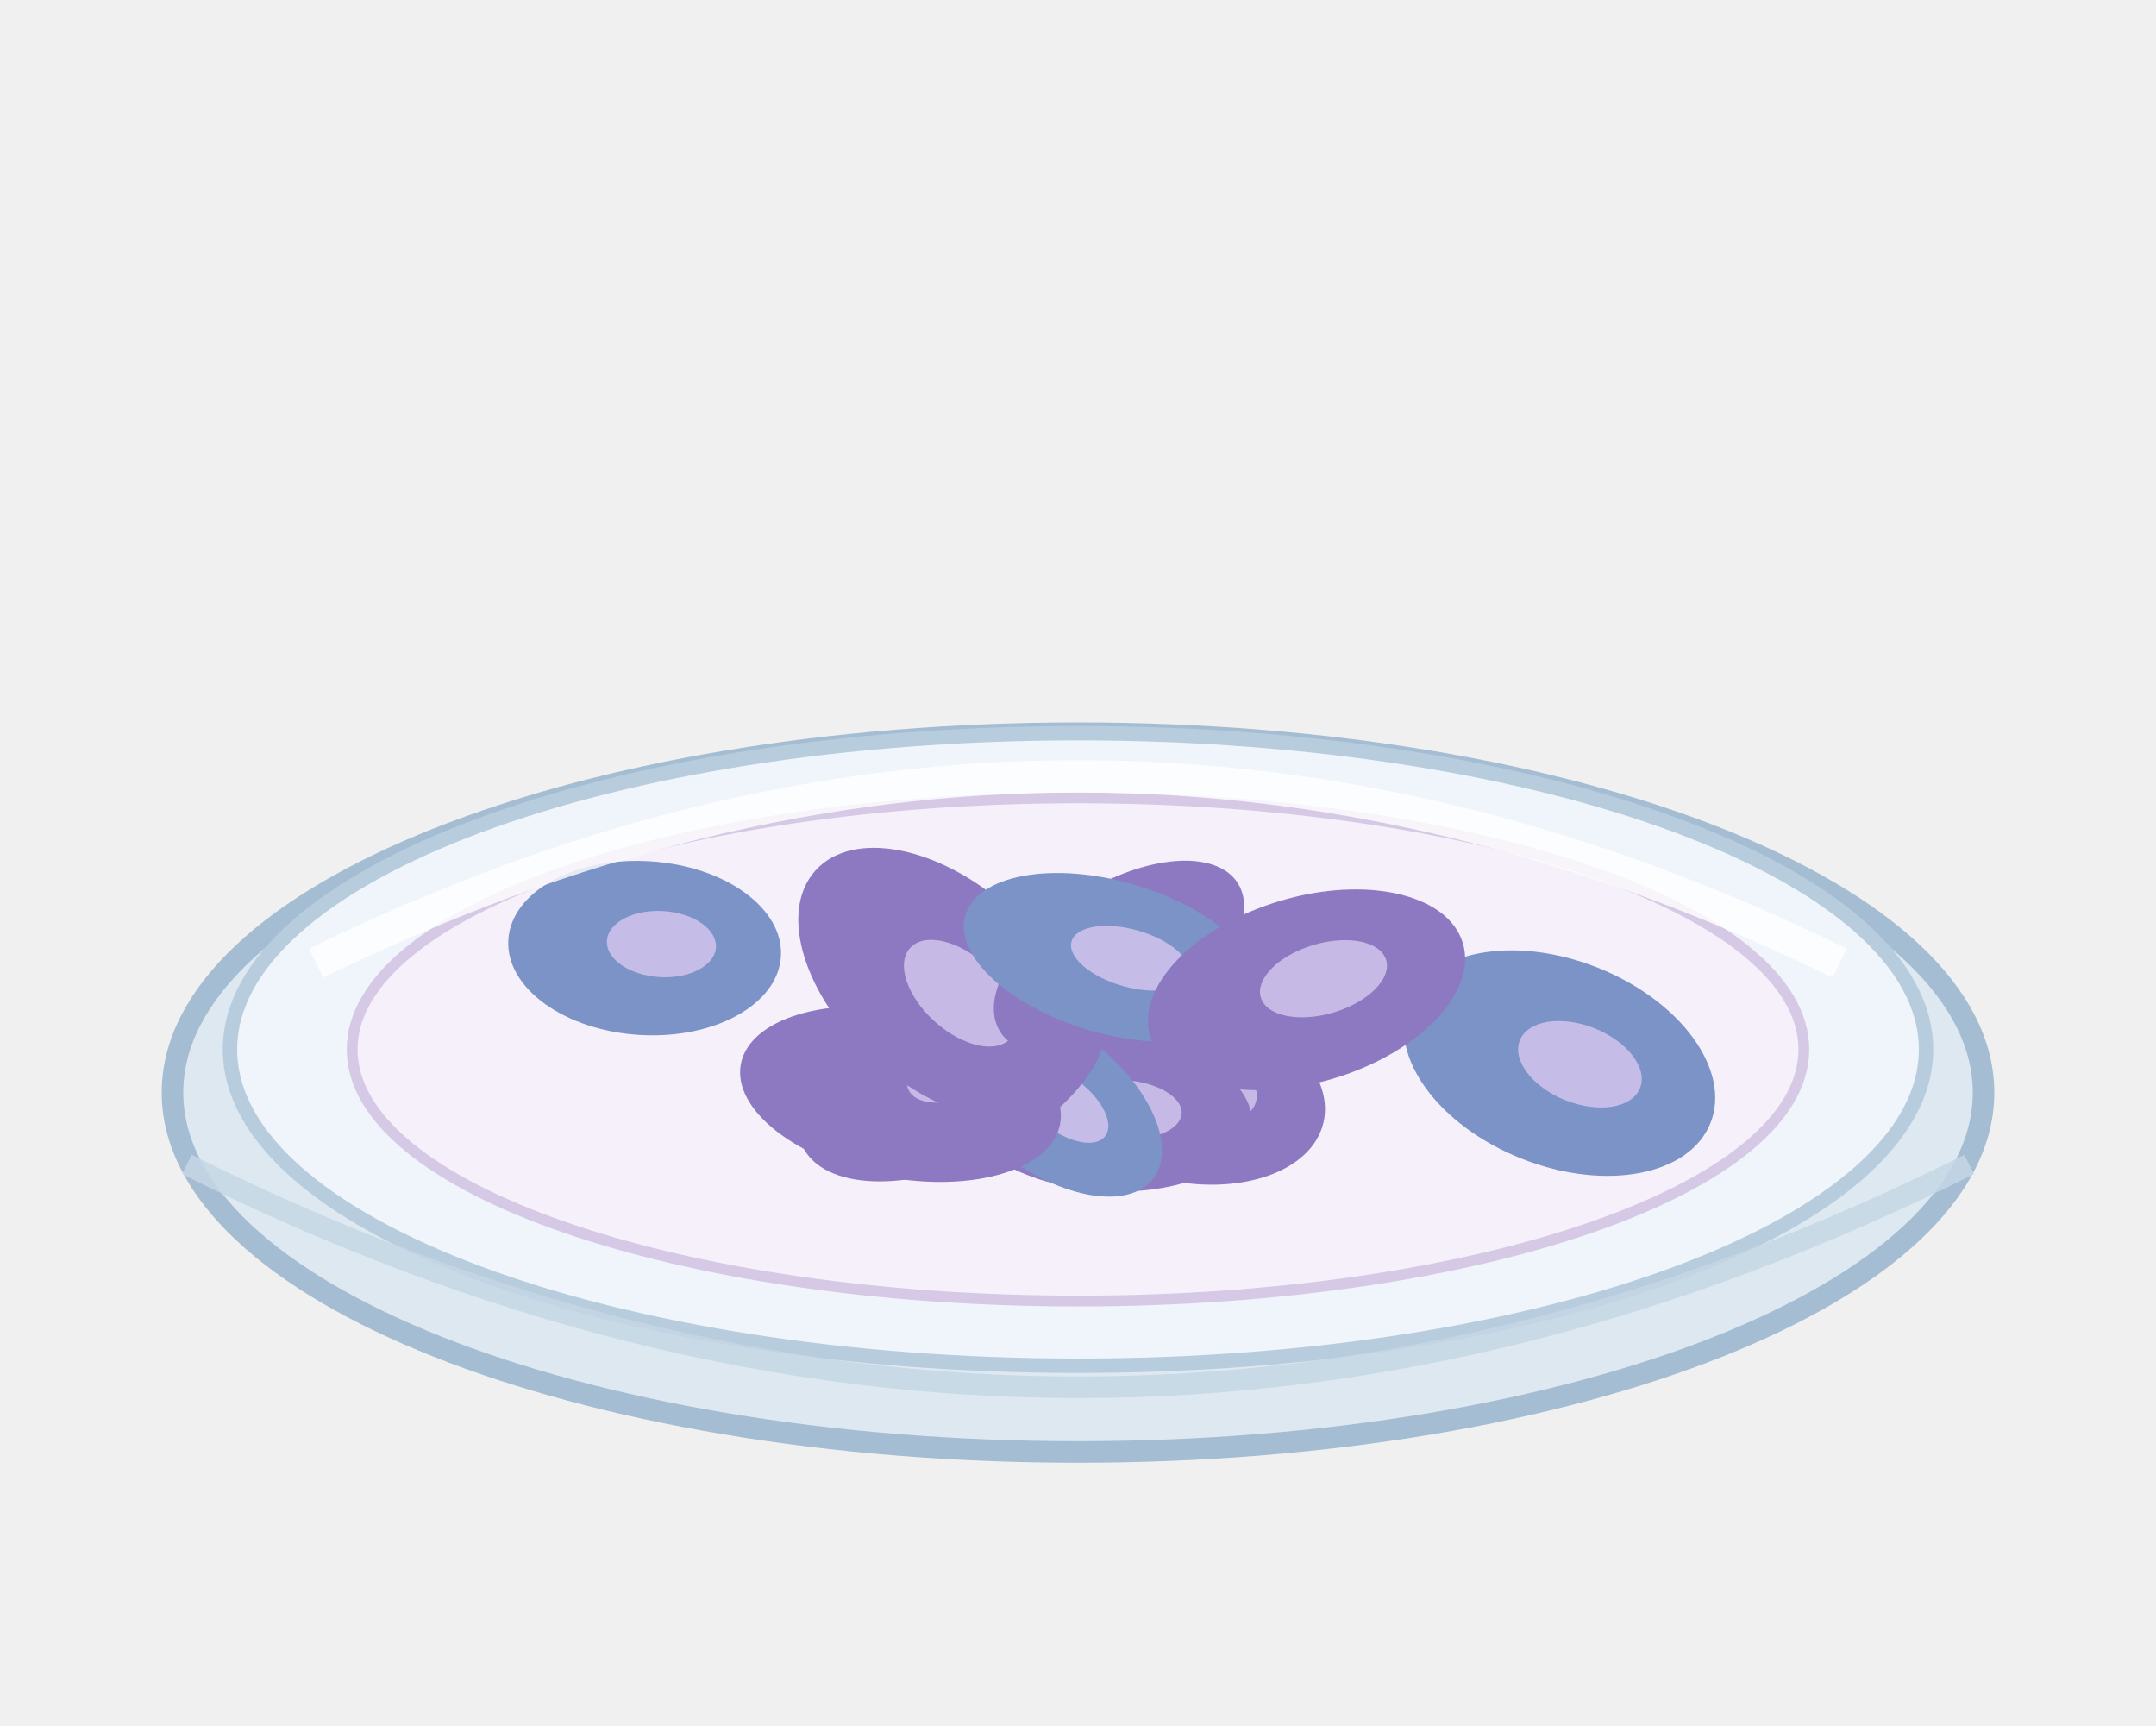
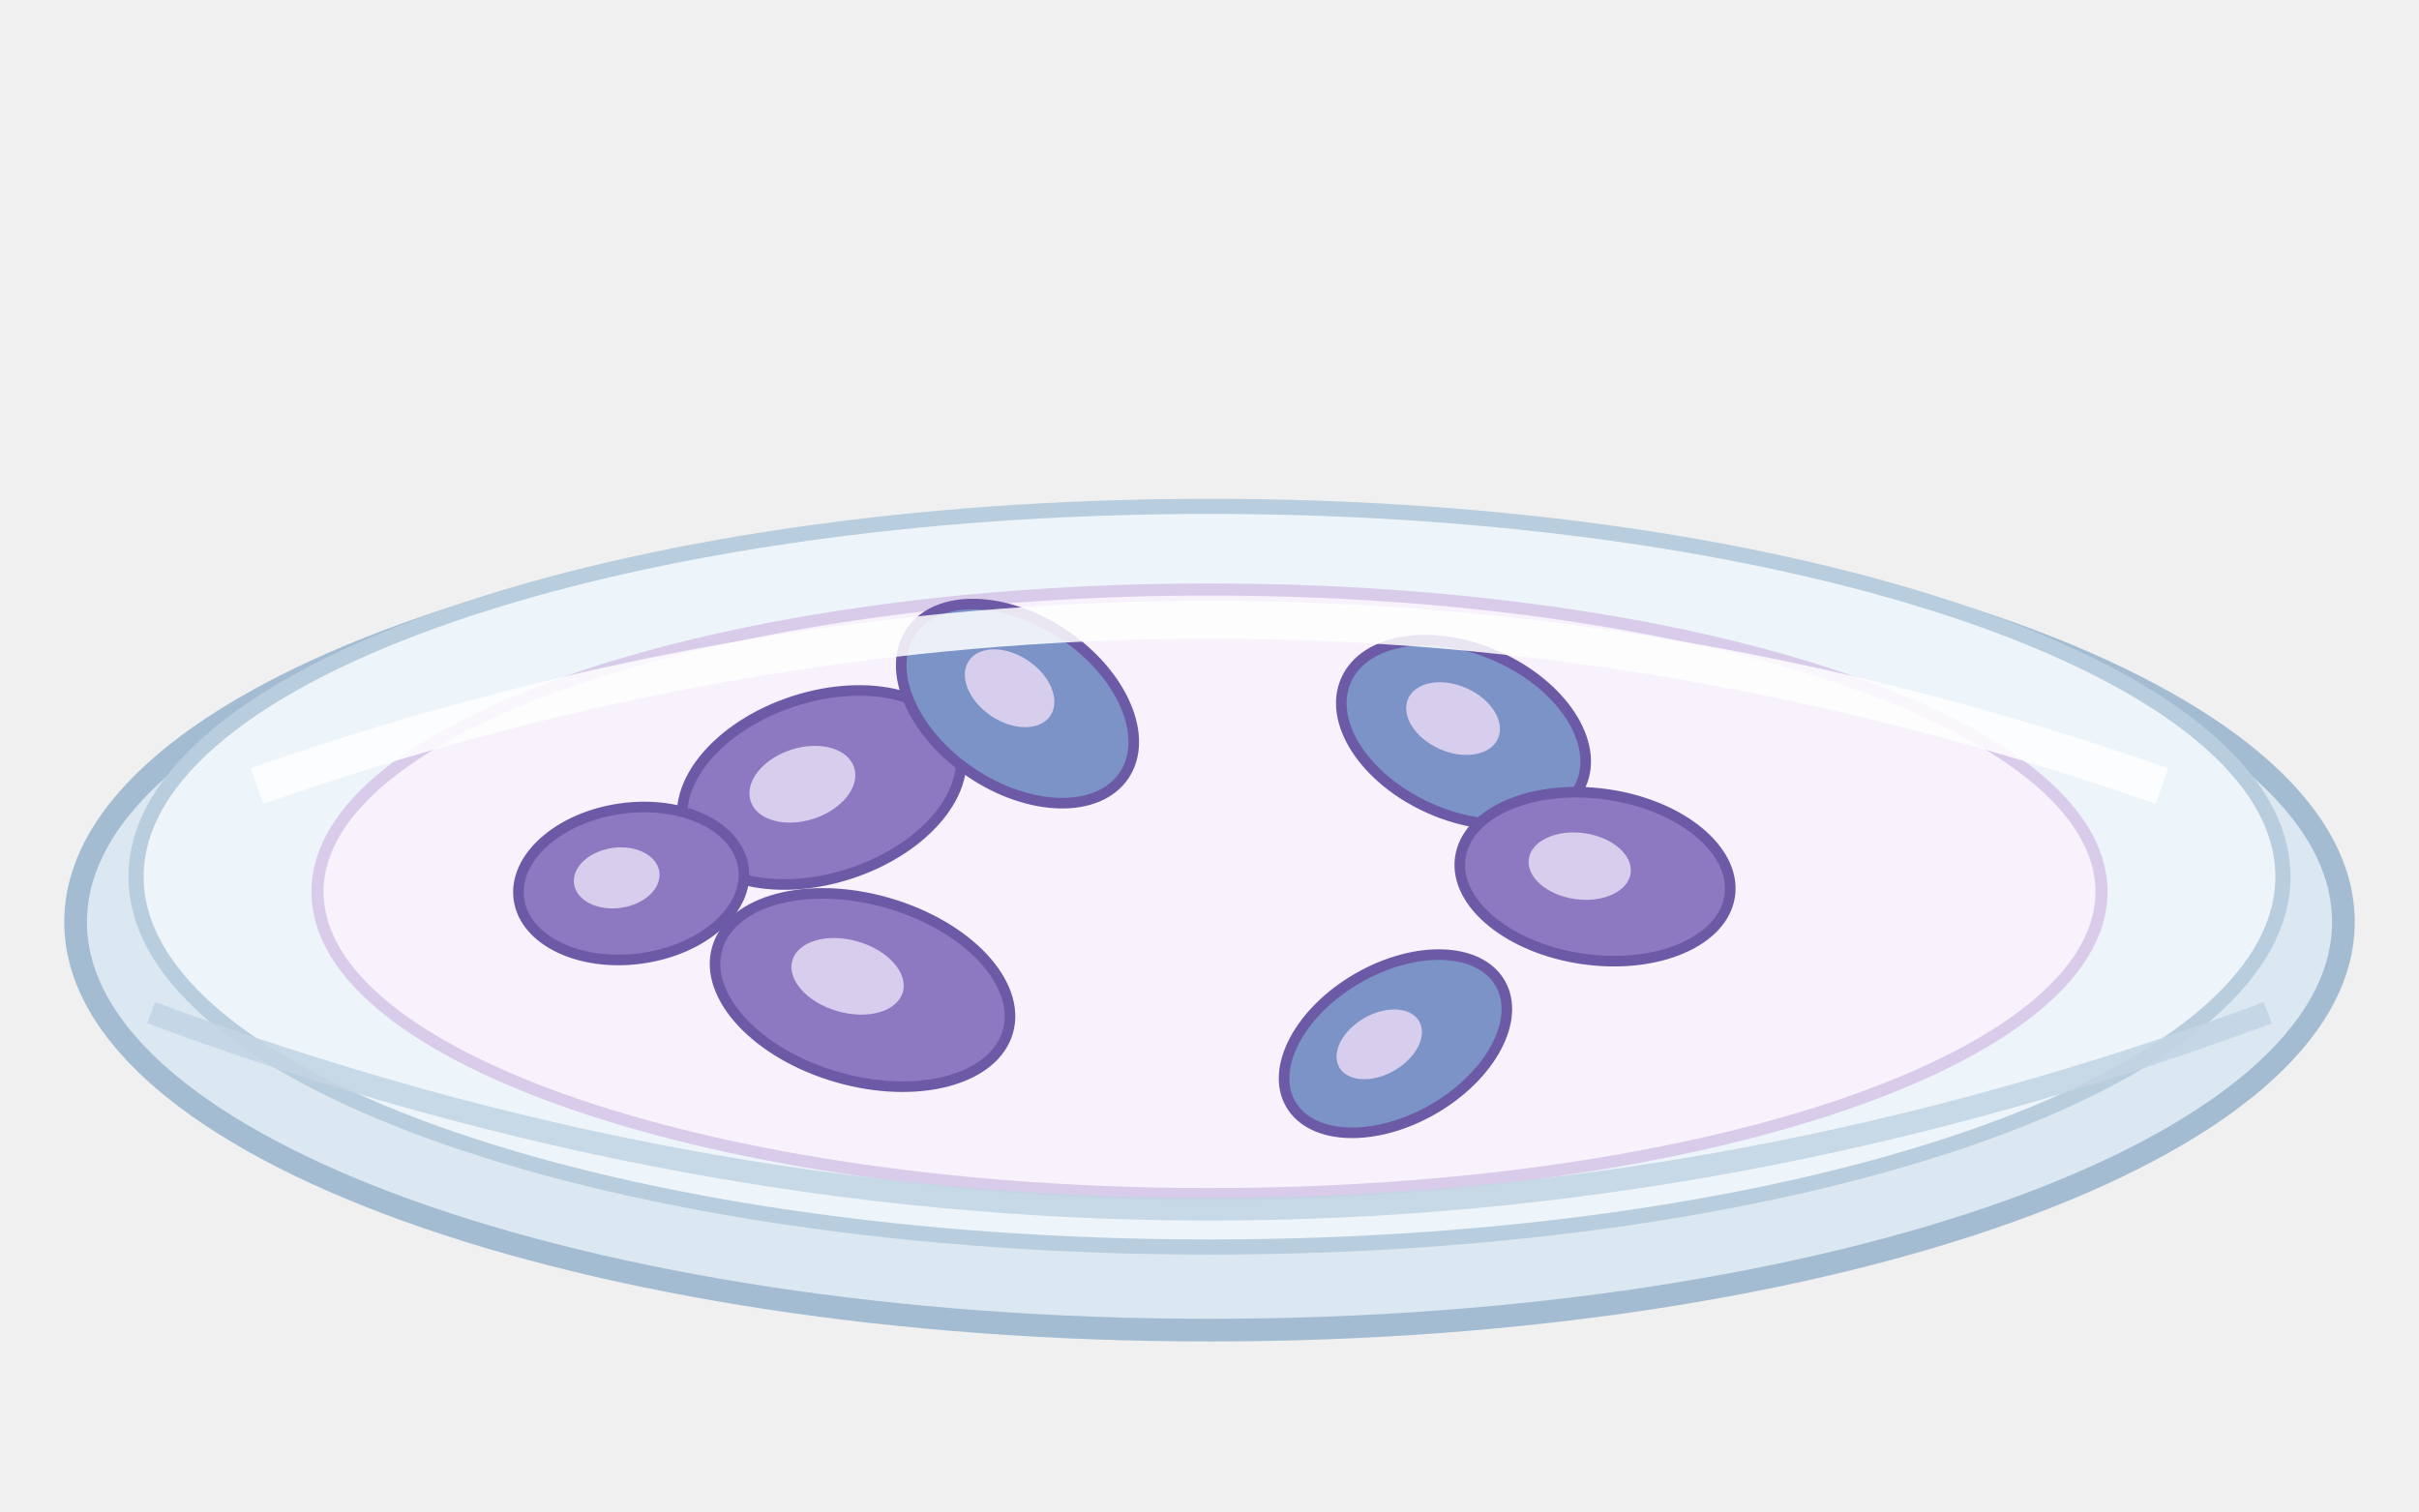
- <svg xmlns="http://www.w3.org/2000/svg" width="300" height="240" viewBox="0 0 300 240">
-   <ellipse cx="150" cy="152" rx="126" ry="50" fill="#dde8f1" stroke="#a5bdd2" stroke-width="3" />
-   <ellipse cx="150" cy="146" rx="118" ry="44" fill="#eff5fa" stroke="#b7ccdc" stroke-width="2" />
-   <ellipse cx="150" cy="146" rx="101" ry="35" fill="#f5f0fa" stroke="#d5c9e6" stroke-width="1.5" />
-   <g transform="translate(217.0,147.9) rotate(21.6)">
-     <ellipse rx="22.6" ry="14.3" fill="#7b93c7" />
-     <ellipse rx="9.0" ry="5.4" cx="2.7" cy="-0.9" fill="#cbbfe9" opacity="0.92" />
+ <svg xmlns="http://www.w3.org/2000/svg" width="320" height="200" viewBox="0 0 320 200">
+   <ellipse cx="160" cy="122" rx="150" ry="54" fill="#dbe7f1" stroke="#a3bcd2" stroke-width="3" />
+   <ellipse cx="160" cy="116" rx="142" ry="49" fill="#edf4fa" stroke="#b8cddd" stroke-width="2" />
+   <ellipse cx="160" cy="118" rx="118" ry="40" fill="#f7f2fb" stroke="#d9ccea" stroke-width="1.6" />
+   <g transform="translate(108.7,104.2) rotate(-18)">
+     <ellipse rx="19" ry="12" fill="#8d79c1" stroke="#6d5aa6" stroke-width="1.4" />
+     <ellipse rx="7.2" ry="4.8" cx="-2.3" cy="-1.2" fill="#d7cdec" />
  </g>
-   <g transform="translate(164.4,151.5) rotate(13.4)">
-     <ellipse rx="20.3" ry="12.8" fill="#8d79c1" />
-     <ellipse rx="8.1" ry="4.9" cx="2.4" cy="-0.8" fill="#cbbfe9" opacity="0.92" />
+   <g transform="translate(193.6,96.9) rotate(24)">
+     <ellipse rx="17" ry="11" fill="#7b93c7" stroke="#6d5aa6" stroke-width="1.4" />
+     <ellipse rx="6.5" ry="4.4" cx="-2.0" cy="-1.1" fill="#d7cdec" />
  </g>
-   <g transform="translate(153.9,154.9) rotate(3.9)">
-     <ellipse rx="20.3" ry="10.8" fill="#8d79c1" />
-     <ellipse rx="8.1" ry="4.1" cx="2.4" cy="-0.7" fill="#cbbfe9" opacity="0.92" />
+   <g transform="translate(211.0,116.0) rotate(8)">
+     <ellipse rx="18" ry="11" fill="#8d79c1" stroke="#6d5aa6" stroke-width="1.4" />
+     <ellipse rx="6.8" ry="4.4" cx="-2.2" cy="-1.1" fill="#d7cdec" />
  </g>
-   <g transform="translate(145.8,152.7) rotate(37.5)">
-     <ellipse rx="18.5" ry="10.0" fill="#7b93c7" />
-     <ellipse rx="7.4" ry="3.8" cx="2.2" cy="-0.6" fill="#cbbfe9" opacity="0.92" />
+   <g transform="translate(184.6,138.1) rotate(-30)">
+     <ellipse rx="16" ry="10" fill="#7b93c7" stroke="#6d5aa6" stroke-width="1.4" />
+     <ellipse rx="6.1" ry="4.0" cx="-1.9" cy="-1.0" fill="#d7cdec" />
  </g>
-   <g transform="translate(125.3,152.2) rotate(10.6)">
-     <ellipse rx="22.6" ry="11.7" fill="#8d79c1" />
-     <ellipse rx="9.0" ry="4.5" cx="2.7" cy="-0.7" fill="#cbbfe9" opacity="0.92" />
+   <g transform="translate(114.1,131.0) rotate(16)">
+     <ellipse rx="20" ry="12" fill="#8d79c1" stroke="#6d5aa6" stroke-width="1.4" />
+     <ellipse rx="7.6" ry="4.8" cx="-2.4" cy="-1.2" fill="#d7cdec" />
  </g>
-   <g transform="translate(132.5,149.5) rotate(-25.6)">
-     <ellipse rx="23.1" ry="12.2" fill="#8d79c1" />
-     <ellipse rx="9.2" ry="4.6" cx="2.8" cy="-0.7" fill="#cbbfe9" opacity="0.92" />
+   <g transform="translate(83.5,116.9) rotate(-8)">
+     <ellipse rx="15" ry="10" fill="#8d79c1" stroke="#6d5aa6" stroke-width="1.4" />
+     <ellipse rx="5.7" ry="4.0" cx="-1.8" cy="-1.0" fill="#d7cdec" />
  </g>
-   <g transform="translate(89.7,131.9) rotate(3.5)">
-     <ellipse rx="19.0" ry="12.1" fill="#7b93c7" />
-     <ellipse rx="7.6" ry="4.6" cx="2.3" cy="-0.7" fill="#cbbfe9" opacity="0.92" />
+   <g transform="translate(134.6,93.1) rotate(34)">
+     <ellipse rx="17" ry="11" fill="#7b93c7" stroke="#6d5aa6" stroke-width="1.4" />
+     <ellipse rx="6.5" ry="4.4" cx="-2.0" cy="-1.1" fill="#d7cdec" />
  </g>
-   <g transform="translate(131.0,136.9) rotate(42.0)">
-     <ellipse rx="23.6" ry="14.1" fill="#8d79c1" />
-     <ellipse rx="9.4" ry="5.3" cx="2.8" cy="-0.8" fill="#cbbfe9" opacity="0.92" />
-   </g>
-   <g transform="translate(155.7,133.2) rotate(-31.9)">
-     <ellipse rx="19.5" ry="10.2" fill="#8d79c1" />
-     <ellipse rx="7.8" ry="3.9" cx="2.3" cy="-0.6" fill="#cbbfe9" opacity="0.92" />
-   </g>
-   <g transform="translate(154.7,133.2) rotate(16.0)">
-     <ellipse rx="21.2" ry="10.6" fill="#7b93c7" />
-     <ellipse rx="8.5" ry="4.0" cx="2.5" cy="-0.6" fill="#cbbfe9" opacity="0.92" />
-   </g>
-   <g transform="translate(181.8,137.7) rotate(-16.6)">
-     <ellipse rx="22.7" ry="12.9" fill="#8d79c1" />
-     <ellipse rx="9.1" ry="4.9" cx="2.7" cy="-0.8" fill="#cbbfe9" opacity="0.92" />
-   </g>
-   <path d="M44 134 q106 -52 212 0" fill="none" stroke="#ffffff" stroke-width="4.5" opacity="0.8" />
-   <path d="M26 162 q124 62 248 0" fill="none" stroke="#c6d7e5" stroke-width="3" opacity="0.85" />
+   <path d="M34 104 q126 -44 252 0" fill="none" stroke="#ffffff" stroke-width="5" opacity="0.85" />
+   <path d="M20 134 q140 52 280 0" fill="none" stroke="#c3d5e4" stroke-width="3" opacity="0.9" />
</svg>
